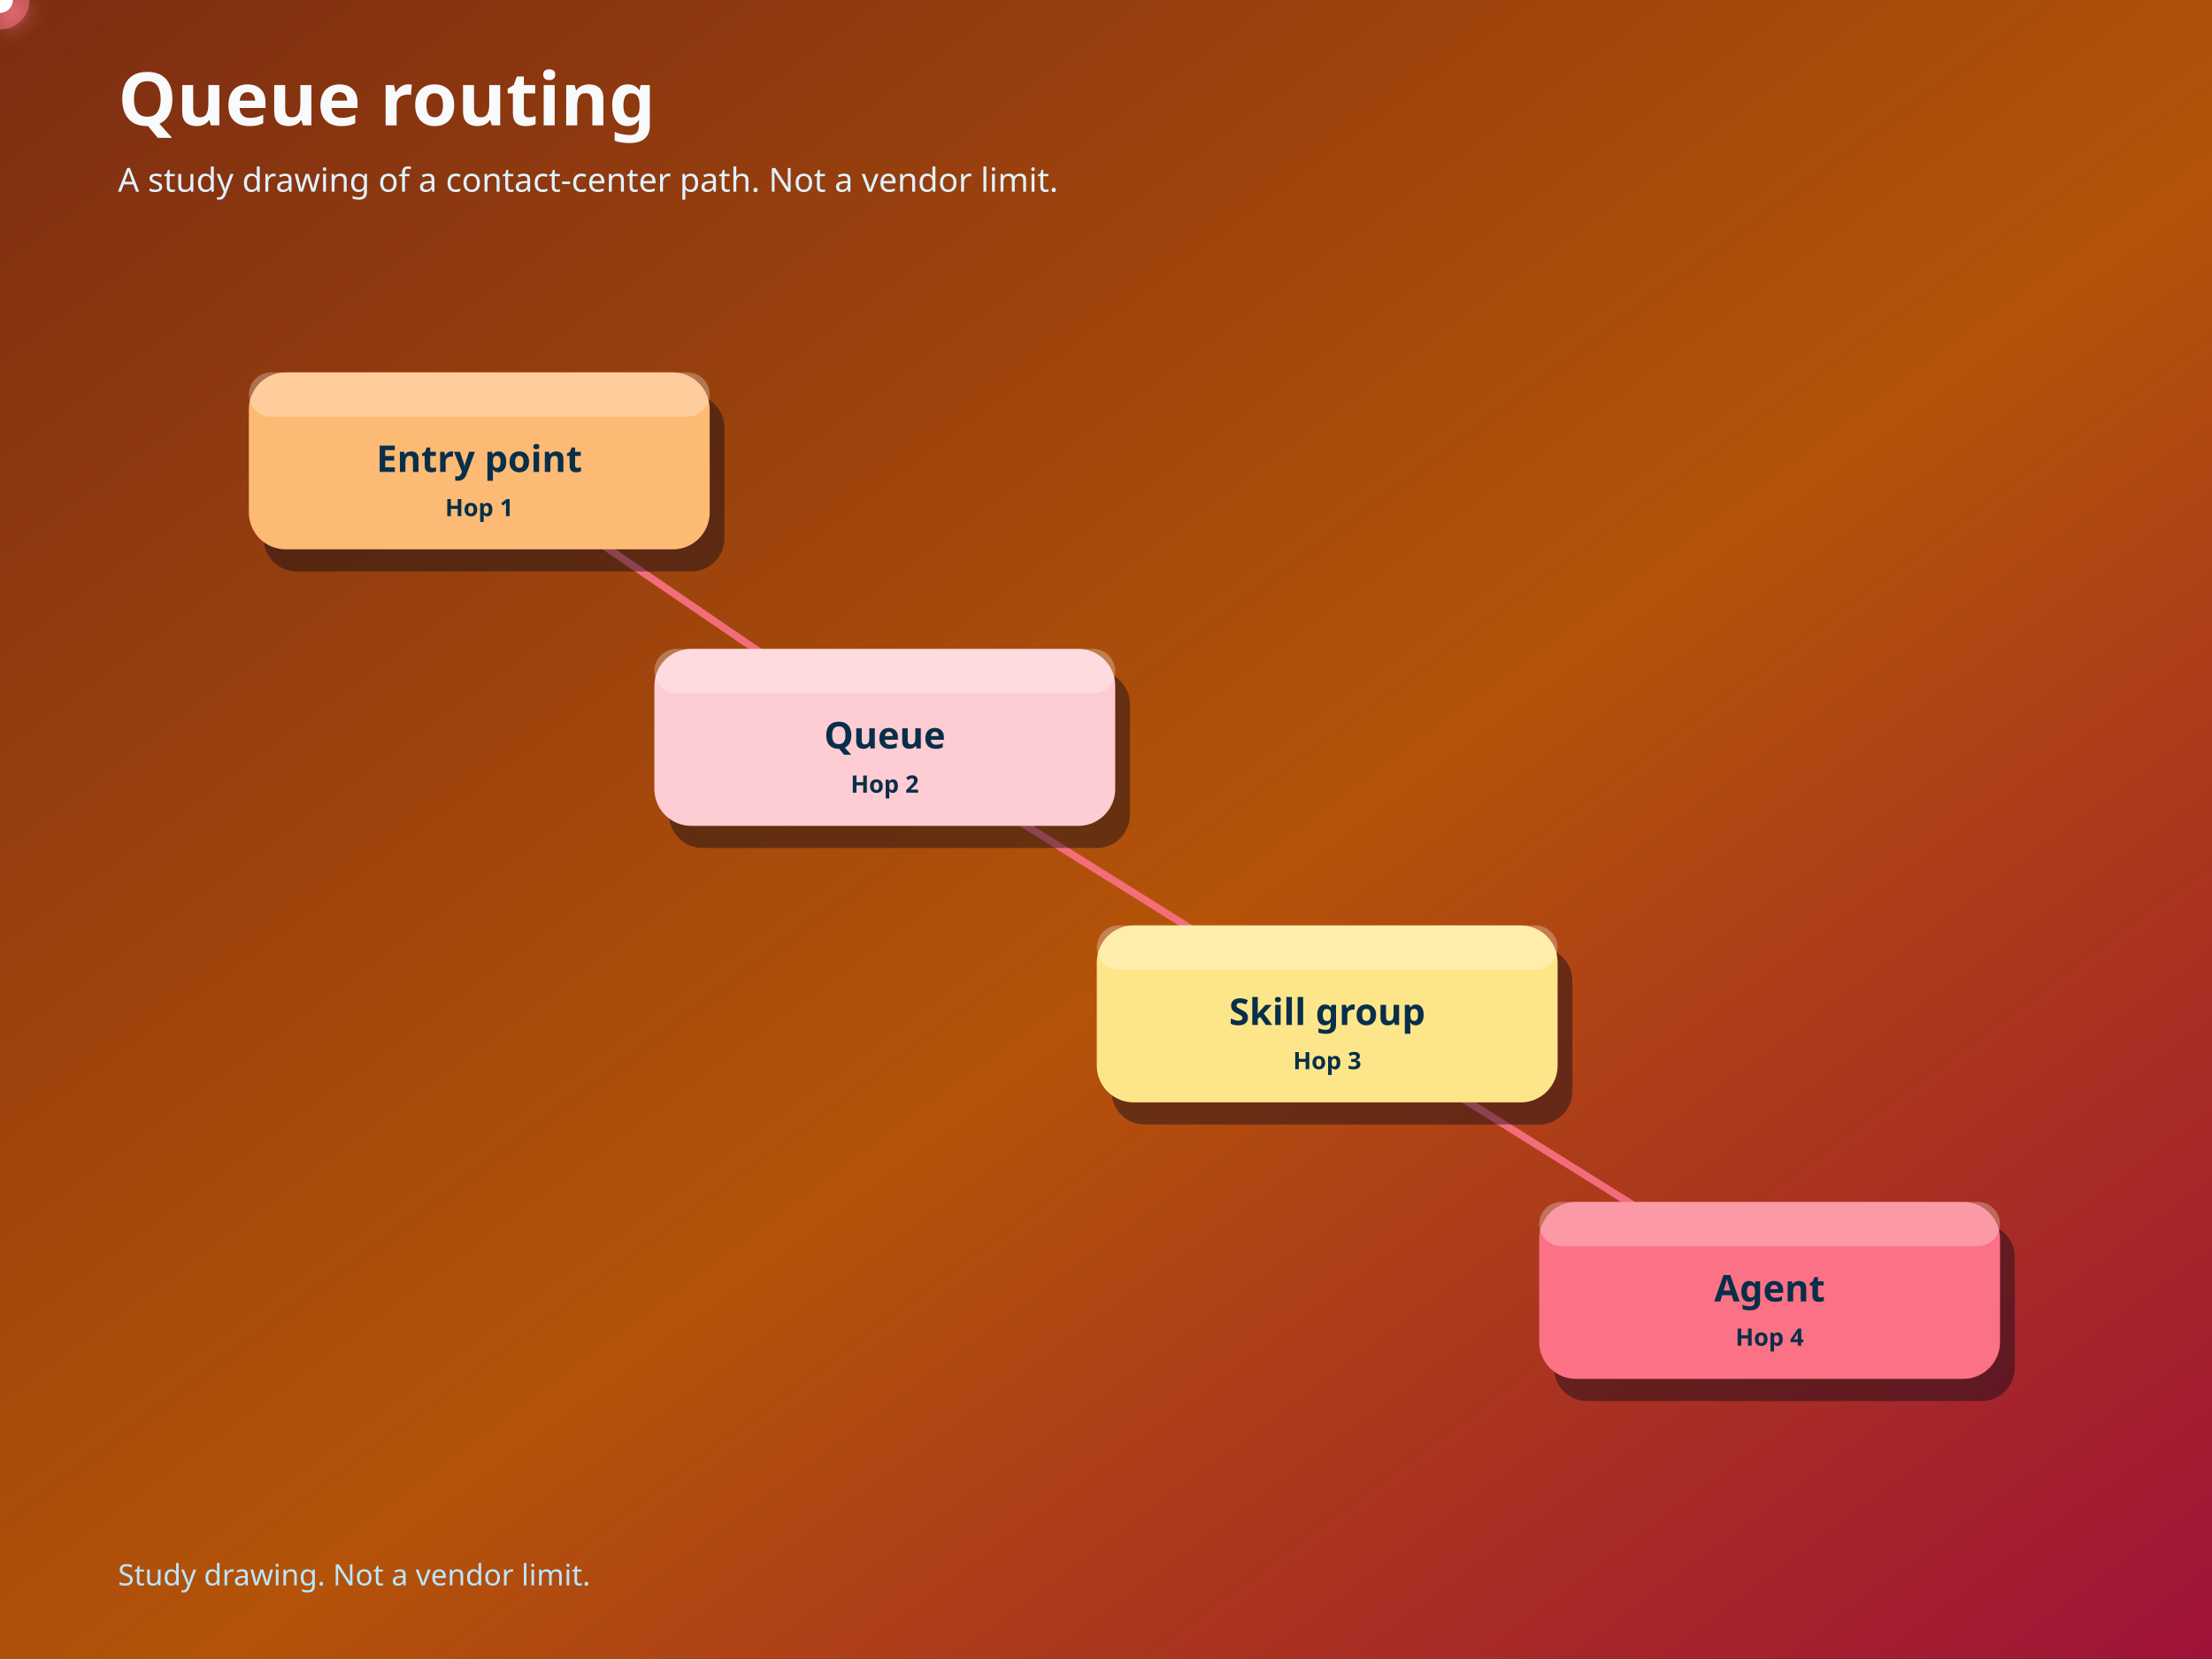
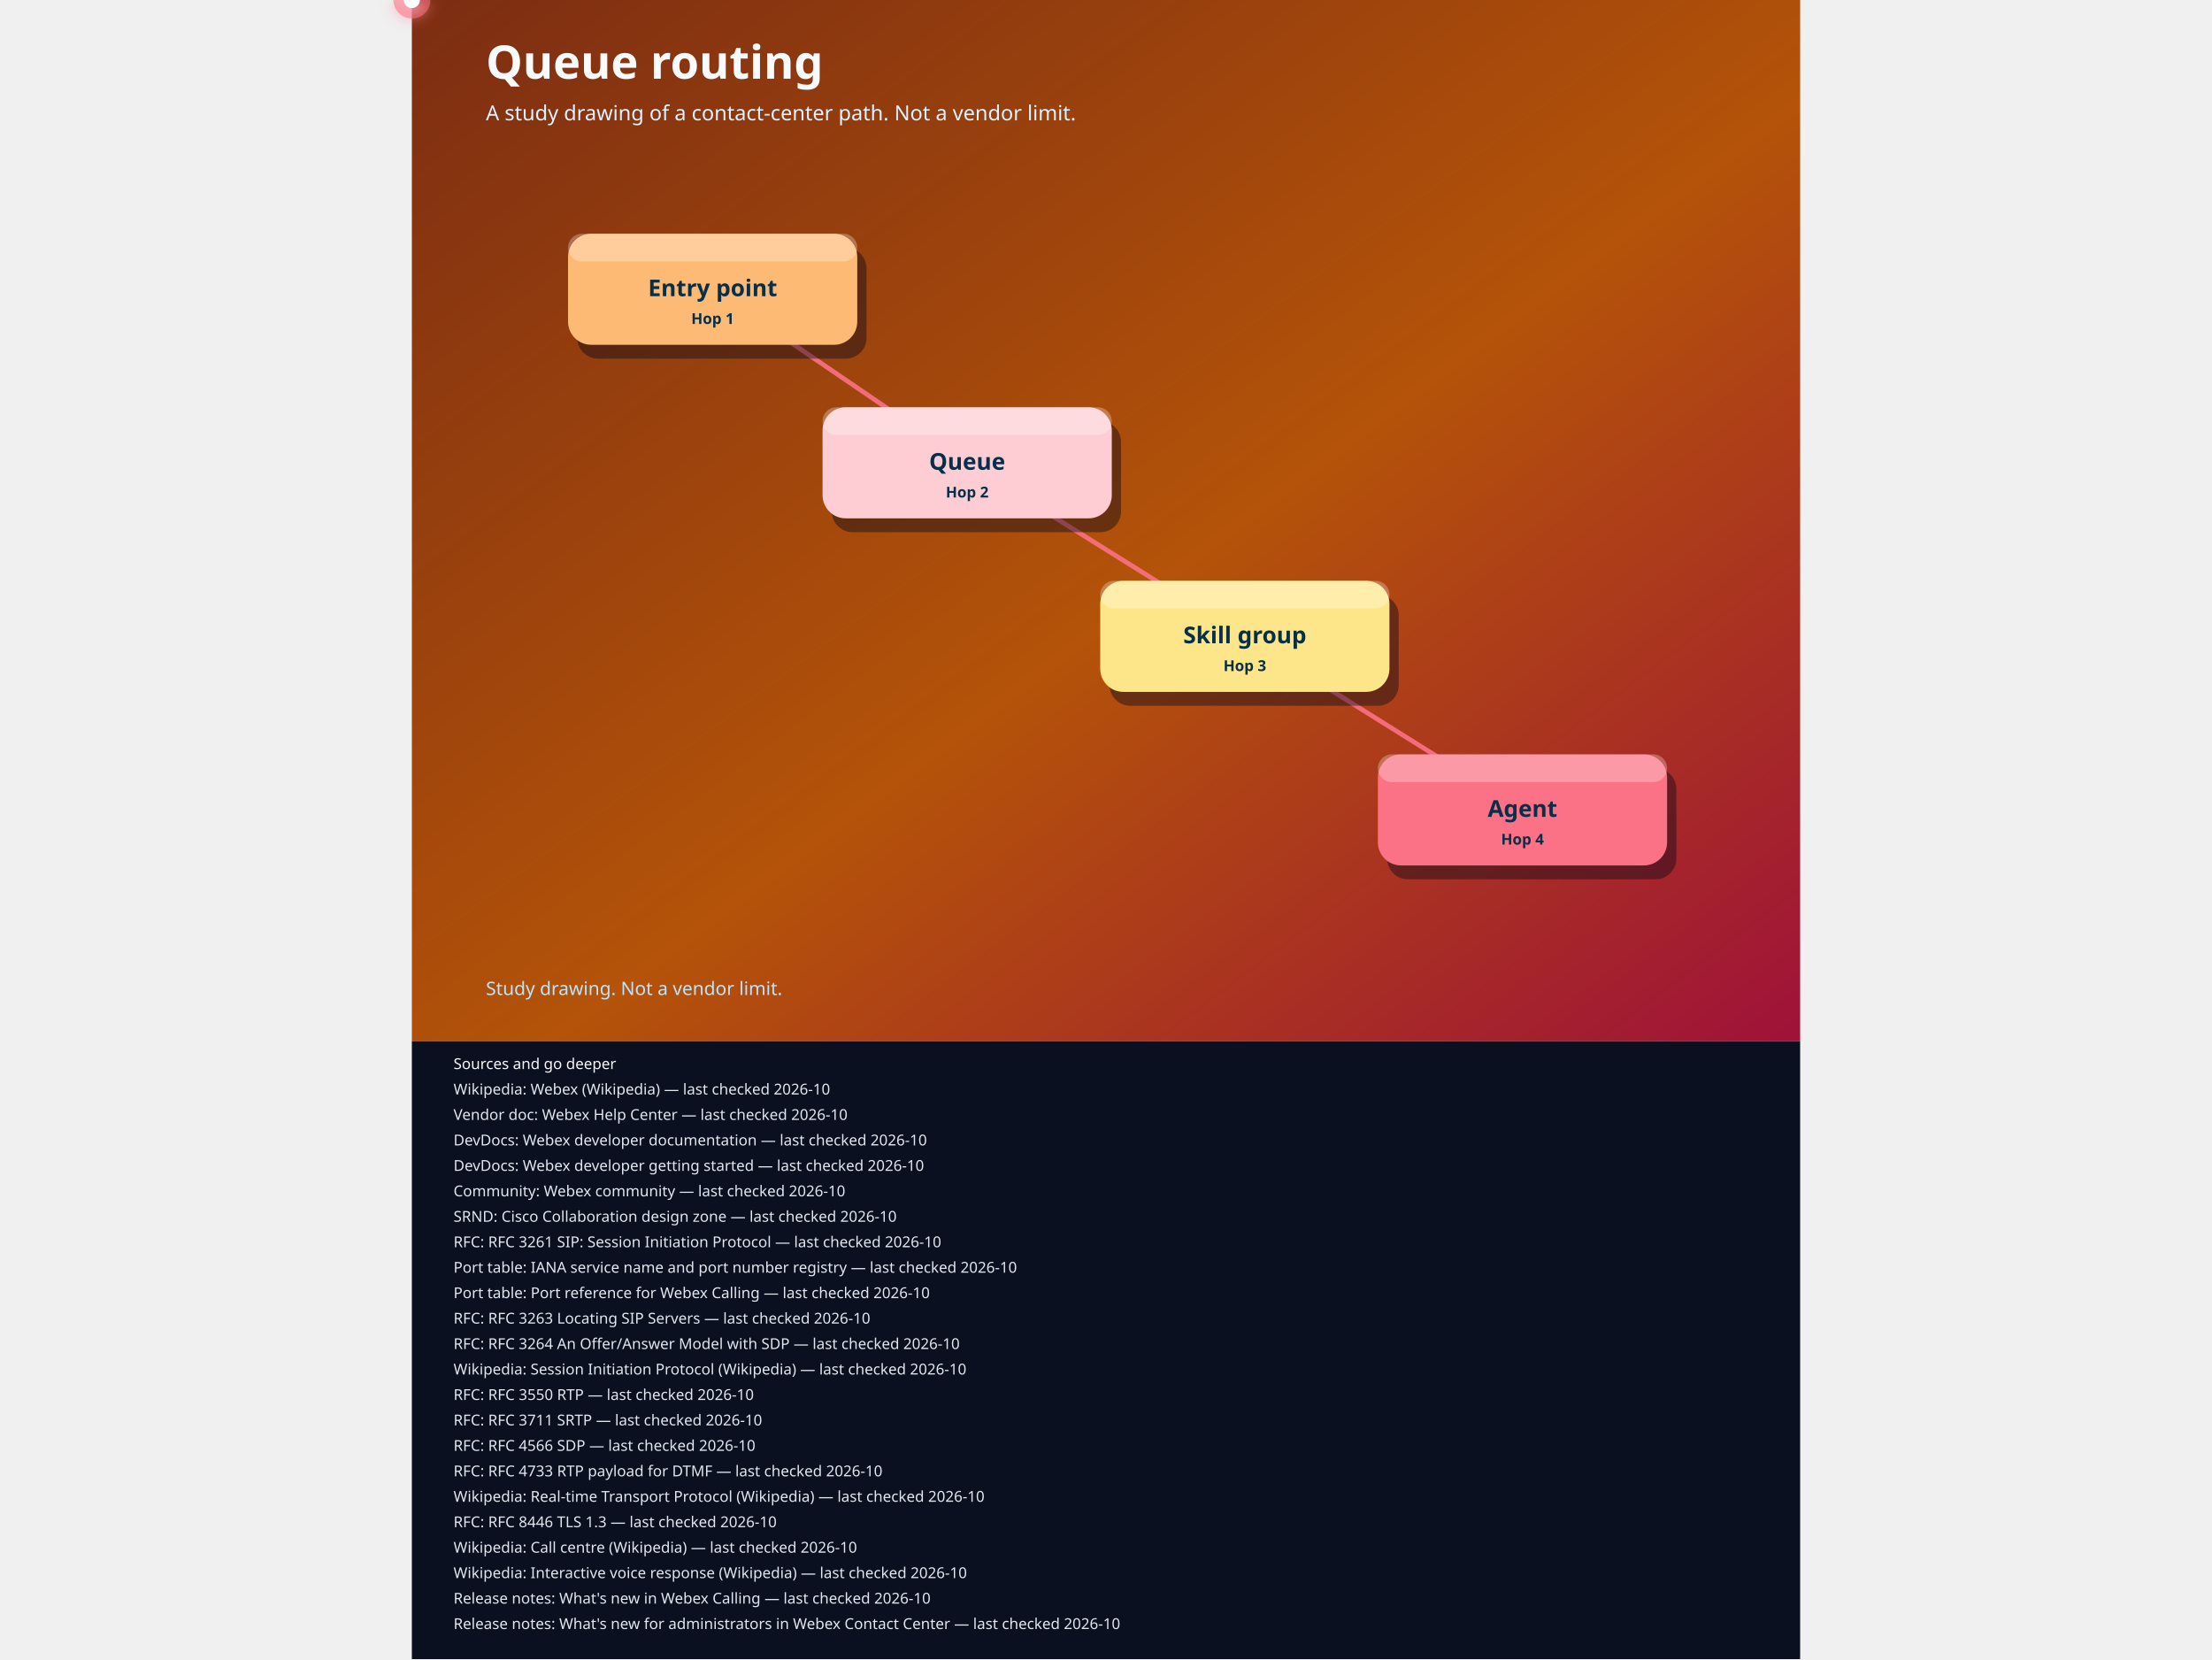
- <svg xmlns="http://www.w3.org/2000/svg" width="1200" height="900" viewBox="0 0 1200 900" role="img" aria-label="Queue routing">
+ <svg xmlns="http://www.w3.org/2000/svg" data-src-base="900" width="1200" height="900" viewBox="0 0 1200 1434" role="img" aria-label="Queue routing">
  <defs>
    <linearGradient id="queueroutingsky" x1="0" y1="0" x2="1" y2="1">
      <stop offset="0" stop-color="#7c2d12" />
      <stop offset="0.55" stop-color="#b45309" />
      <stop offset="1" stop-color="#9f1239" />
    </linearGradient>
    <filter id="queueroutingglow" x="-40%" y="-40%" width="180%" height="180%">
      <feGaussianBlur stdDeviation="6" result="b" />
      <feMerge>
        <feMergeNode in="b" />
        <feMergeNode in="SourceGraphic" />
      </feMerge>
    </filter>
  </defs>
  <rect width="1200" height="900" fill="url(#queueroutingsky)" />
  <text x="64" y="68" fill="#f8fafc" font-size="40" font-family="system-ui,sans-serif" font-weight="800">Queue routing</text>
  <text x="64" y="104" fill="#e0f2fe" font-size="18" font-family="system-ui,sans-serif">A study drawing of a contact-center path. Not a vendor limit.</text>
  <path d="M 260 250 L 480 400 L 720 550 L 960 700" fill="none" stroke="#fb7185" stroke-width="4" stroke-linecap="round" opacity="0.9" />
  <g class="hop">
    <rect x="143" y="214" width="250" height="96" rx="18" fill="#020617" opacity="0.42" />
    <rect x="135" y="202" width="250" height="96" rx="20" fill="#fdba74" />
    <rect x="135" y="202" width="250" height="24" rx="12" fill="#ffffff" opacity="0.28" />
    <text x="260" y="256" text-anchor="middle" fill="#082f49" font-size="20" font-family="system-ui,sans-serif" font-weight="800">Entry point</text>
    <text x="260" y="280" text-anchor="middle" fill="#082f49" font-size="13" font-family="system-ui,sans-serif" font-weight="700">Hop 1</text>
  </g>
  <g class="hop">
    <rect x="363" y="364" width="250" height="96" rx="18" fill="#020617" opacity="0.42" />
    <rect x="355" y="352" width="250" height="96" rx="20" fill="#fecdd3" />
    <rect x="355" y="352" width="250" height="24" rx="12" fill="#ffffff" opacity="0.28" />
    <text x="480" y="406" text-anchor="middle" fill="#082f49" font-size="20" font-family="system-ui,sans-serif" font-weight="800">Queue</text>
    <text x="480" y="430" text-anchor="middle" fill="#082f49" font-size="13" font-family="system-ui,sans-serif" font-weight="700">Hop 2</text>
  </g>
  <g class="hop">
    <rect x="603" y="514" width="250" height="96" rx="18" fill="#020617" opacity="0.42" />
    <rect x="595" y="502" width="250" height="96" rx="20" fill="#fde68a" />
    <rect x="595" y="502" width="250" height="24" rx="12" fill="#ffffff" opacity="0.28" />
    <text x="720" y="556" text-anchor="middle" fill="#082f49" font-size="20" font-family="system-ui,sans-serif" font-weight="800">Skill group</text>
    <text x="720" y="580" text-anchor="middle" fill="#082f49" font-size="13" font-family="system-ui,sans-serif" font-weight="700">Hop 3</text>
  </g>
  <g class="hop">
    <rect x="843" y="664" width="250" height="96" rx="18" fill="#020617" opacity="0.42" />
    <rect x="835" y="652" width="250" height="96" rx="20" fill="#fb7185" />
    <rect x="835" y="652" width="250" height="24" rx="12" fill="#ffffff" opacity="0.28" />
    <text x="960" y="706" text-anchor="middle" fill="#082f49" font-size="20" font-family="system-ui,sans-serif" font-weight="800">Agent</text>
    <text x="960" y="730" text-anchor="middle" fill="#082f49" font-size="13" font-family="system-ui,sans-serif" font-weight="700">Hop 4</text>
  </g>
  <g filter="url(#queueroutingglow)">
    <animateMotion dur="6.6s" repeatCount="indefinite" path="M 260 250 L 480 400 L 720 550 L 960 700" />
    <circle r="16" fill="#fb7185" opacity="0.55" />
    <circle r="7" fill="#ffffff" />
  </g>
  <text x="64" y="860" fill="#bae6fd" font-size="16" font-family="system-ui,sans-serif">Study drawing. Not a vendor limit.</text>
+   <g id="go-deeper">
+     <rect x="0" y="900" width="1200" height="534" fill="#0b1020" />
+     <text x="36" y="924" fill="#f8fafc" font-size="13" font-family="system-ui,sans-serif">Sources and go deeper</text>
+     <a href="https://en.wikipedia.org/wiki/Webex">
+       <text x="36" y="946" fill="#e2e8f0" font-size="13" font-family="system-ui,sans-serif">Wikipedia: Webex (Wikipedia) — last checked 2026-10</text>
+     </a>
+     <a href="https://help.webex.com/">
+       <text x="36" y="968" fill="#e2e8f0" font-size="13" font-family="system-ui,sans-serif">Vendor doc: Webex Help Center — last checked 2026-10</text>
+     </a>
+     <a href="https://developer.webex.com/">
+       <text x="36" y="990" fill="#e2e8f0" font-size="13" font-family="system-ui,sans-serif">DevDocs: Webex developer documentation — last checked 2026-10</text>
+     </a>
+     <a href="https://developer.webex.com/docs/getting-started">
+       <text x="36" y="1012" fill="#e2e8f0" font-size="13" font-family="system-ui,sans-serif">DevDocs: Webex developer getting started — last checked 2026-10</text>
+     </a>
+     <a href="https://help.webex.com/community">
+       <text x="36" y="1034" fill="#e2e8f0" font-size="13" font-family="system-ui,sans-serif">Community: Webex community — last checked 2026-10</text>
+     </a>
+     <a href="https://www.cisco.com/c/en/us/solutions/enterprise/design-zone-collaboration/index.html">
+       <text x="36" y="1056" fill="#e2e8f0" font-size="13" font-family="system-ui,sans-serif">SRND: Cisco Collaboration design zone — last checked 2026-10</text>
+     </a>
+     <a href="https://www.rfc-editor.org/rfc/rfc3261">
+       <text x="36" y="1078" fill="#e2e8f0" font-size="13" font-family="system-ui,sans-serif">RFC: RFC 3261 SIP: Session Initiation Protocol — last checked 2026-10</text>
+     </a>
+     <a href="https://www.iana.org/assignments/service-names-port-numbers/service-names-port-numbers.xhtml">
+       <text x="36" y="1100" fill="#e2e8f0" font-size="13" font-family="system-ui,sans-serif">Port table: IANA service name and port number registry — last checked 2026-10</text>
+     </a>
+     <a href="https://help.webex.com/article/b2exve">
+       <text x="36" y="1122" fill="#e2e8f0" font-size="13" font-family="system-ui,sans-serif">Port table: Port reference for Webex Calling — last checked 2026-10</text>
+     </a>
+     <a href="https://www.rfc-editor.org/rfc/rfc3263">
+       <text x="36" y="1144" fill="#e2e8f0" font-size="13" font-family="system-ui,sans-serif">RFC: RFC 3263 Locating SIP Servers — last checked 2026-10</text>
+     </a>
+     <a href="https://www.rfc-editor.org/rfc/rfc3264">
+       <text x="36" y="1166" fill="#e2e8f0" font-size="13" font-family="system-ui,sans-serif">RFC: RFC 3264 An Offer/Answer Model with SDP — last checked 2026-10</text>
+     </a>
+     <a href="https://en.wikipedia.org/wiki/Session_Initiation_Protocol">
+       <text x="36" y="1188" fill="#e2e8f0" font-size="13" font-family="system-ui,sans-serif">Wikipedia: Session Initiation Protocol (Wikipedia) — last checked 2026-10</text>
+     </a>
+     <a href="https://www.rfc-editor.org/rfc/rfc3550">
+       <text x="36" y="1210" fill="#e2e8f0" font-size="13" font-family="system-ui,sans-serif">RFC: RFC 3550 RTP — last checked 2026-10</text>
+     </a>
+     <a href="https://www.rfc-editor.org/rfc/rfc3711">
+       <text x="36" y="1232" fill="#e2e8f0" font-size="13" font-family="system-ui,sans-serif">RFC: RFC 3711 SRTP — last checked 2026-10</text>
+     </a>
+     <a href="https://www.rfc-editor.org/rfc/rfc4566">
+       <text x="36" y="1254" fill="#e2e8f0" font-size="13" font-family="system-ui,sans-serif">RFC: RFC 4566 SDP — last checked 2026-10</text>
+     </a>
+     <a href="https://www.rfc-editor.org/rfc/rfc4733">
+       <text x="36" y="1276" fill="#e2e8f0" font-size="13" font-family="system-ui,sans-serif">RFC: RFC 4733 RTP payload for DTMF — last checked 2026-10</text>
+     </a>
+     <a href="https://en.wikipedia.org/wiki/Real-time_Transport_Protocol">
+       <text x="36" y="1298" fill="#e2e8f0" font-size="13" font-family="system-ui,sans-serif">Wikipedia: Real-time Transport Protocol (Wikipedia) — last checked 2026-10</text>
+     </a>
+     <a href="https://www.rfc-editor.org/rfc/rfc8446">
+       <text x="36" y="1320" fill="#e2e8f0" font-size="13" font-family="system-ui,sans-serif">RFC: RFC 8446 TLS 1.3 — last checked 2026-10</text>
+     </a>
+     <a href="https://en.wikipedia.org/wiki/Call_centre">
+       <text x="36" y="1342" fill="#e2e8f0" font-size="13" font-family="system-ui,sans-serif">Wikipedia: Call centre (Wikipedia) — last checked 2026-10</text>
+     </a>
+     <a href="https://en.wikipedia.org/wiki/Interactive_voice_response">
+       <text x="36" y="1364" fill="#e2e8f0" font-size="13" font-family="system-ui,sans-serif">Wikipedia: Interactive voice response (Wikipedia) — last checked 2026-10</text>
+     </a>
+     <a href="https://help.webex.com/article/278bz2">
+       <text x="36" y="1386" fill="#e2e8f0" font-size="13" font-family="system-ui,sans-serif">Release notes: What's new in Webex Calling — last checked 2026-10</text>
+     </a>
+     <a href="https://help.webex.com/article/nv7abhz">
+       <text x="36" y="1408" fill="#e2e8f0" font-size="13" font-family="system-ui,sans-serif">Release notes: What's new for administrators in Webex Contact Center — last checked 2026-10</text>
+     </a>
+   </g>
</svg>
